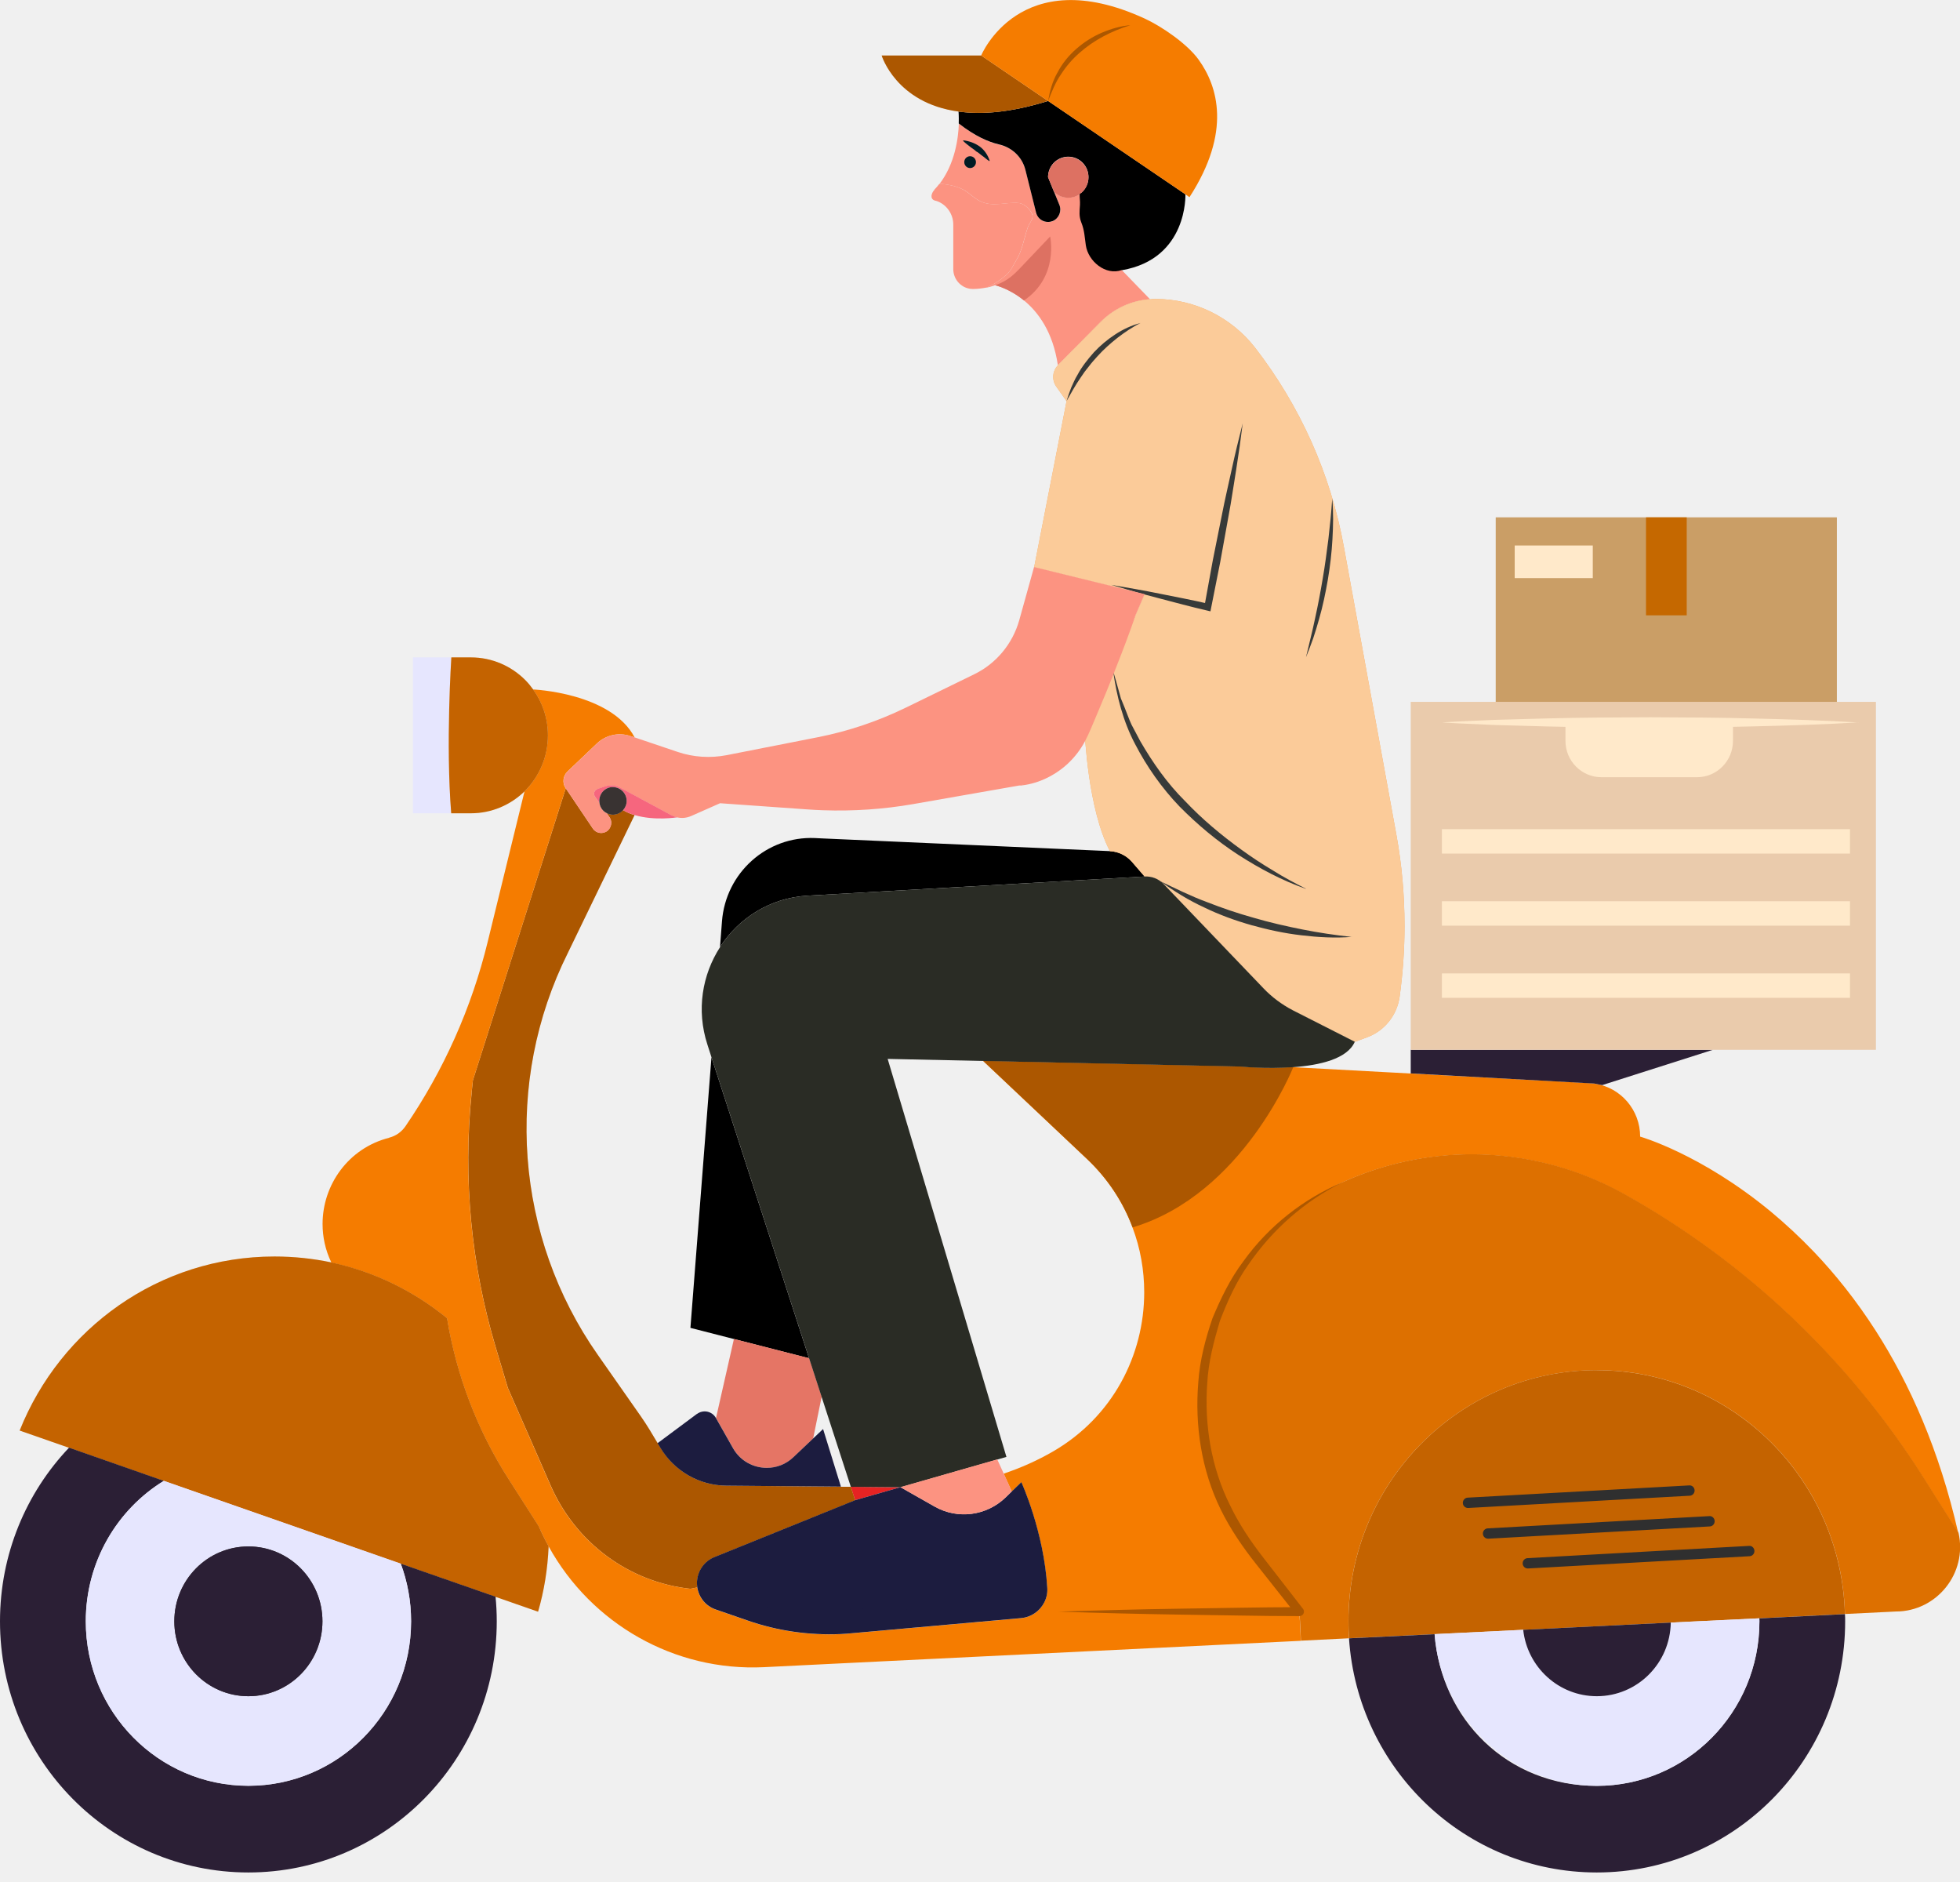
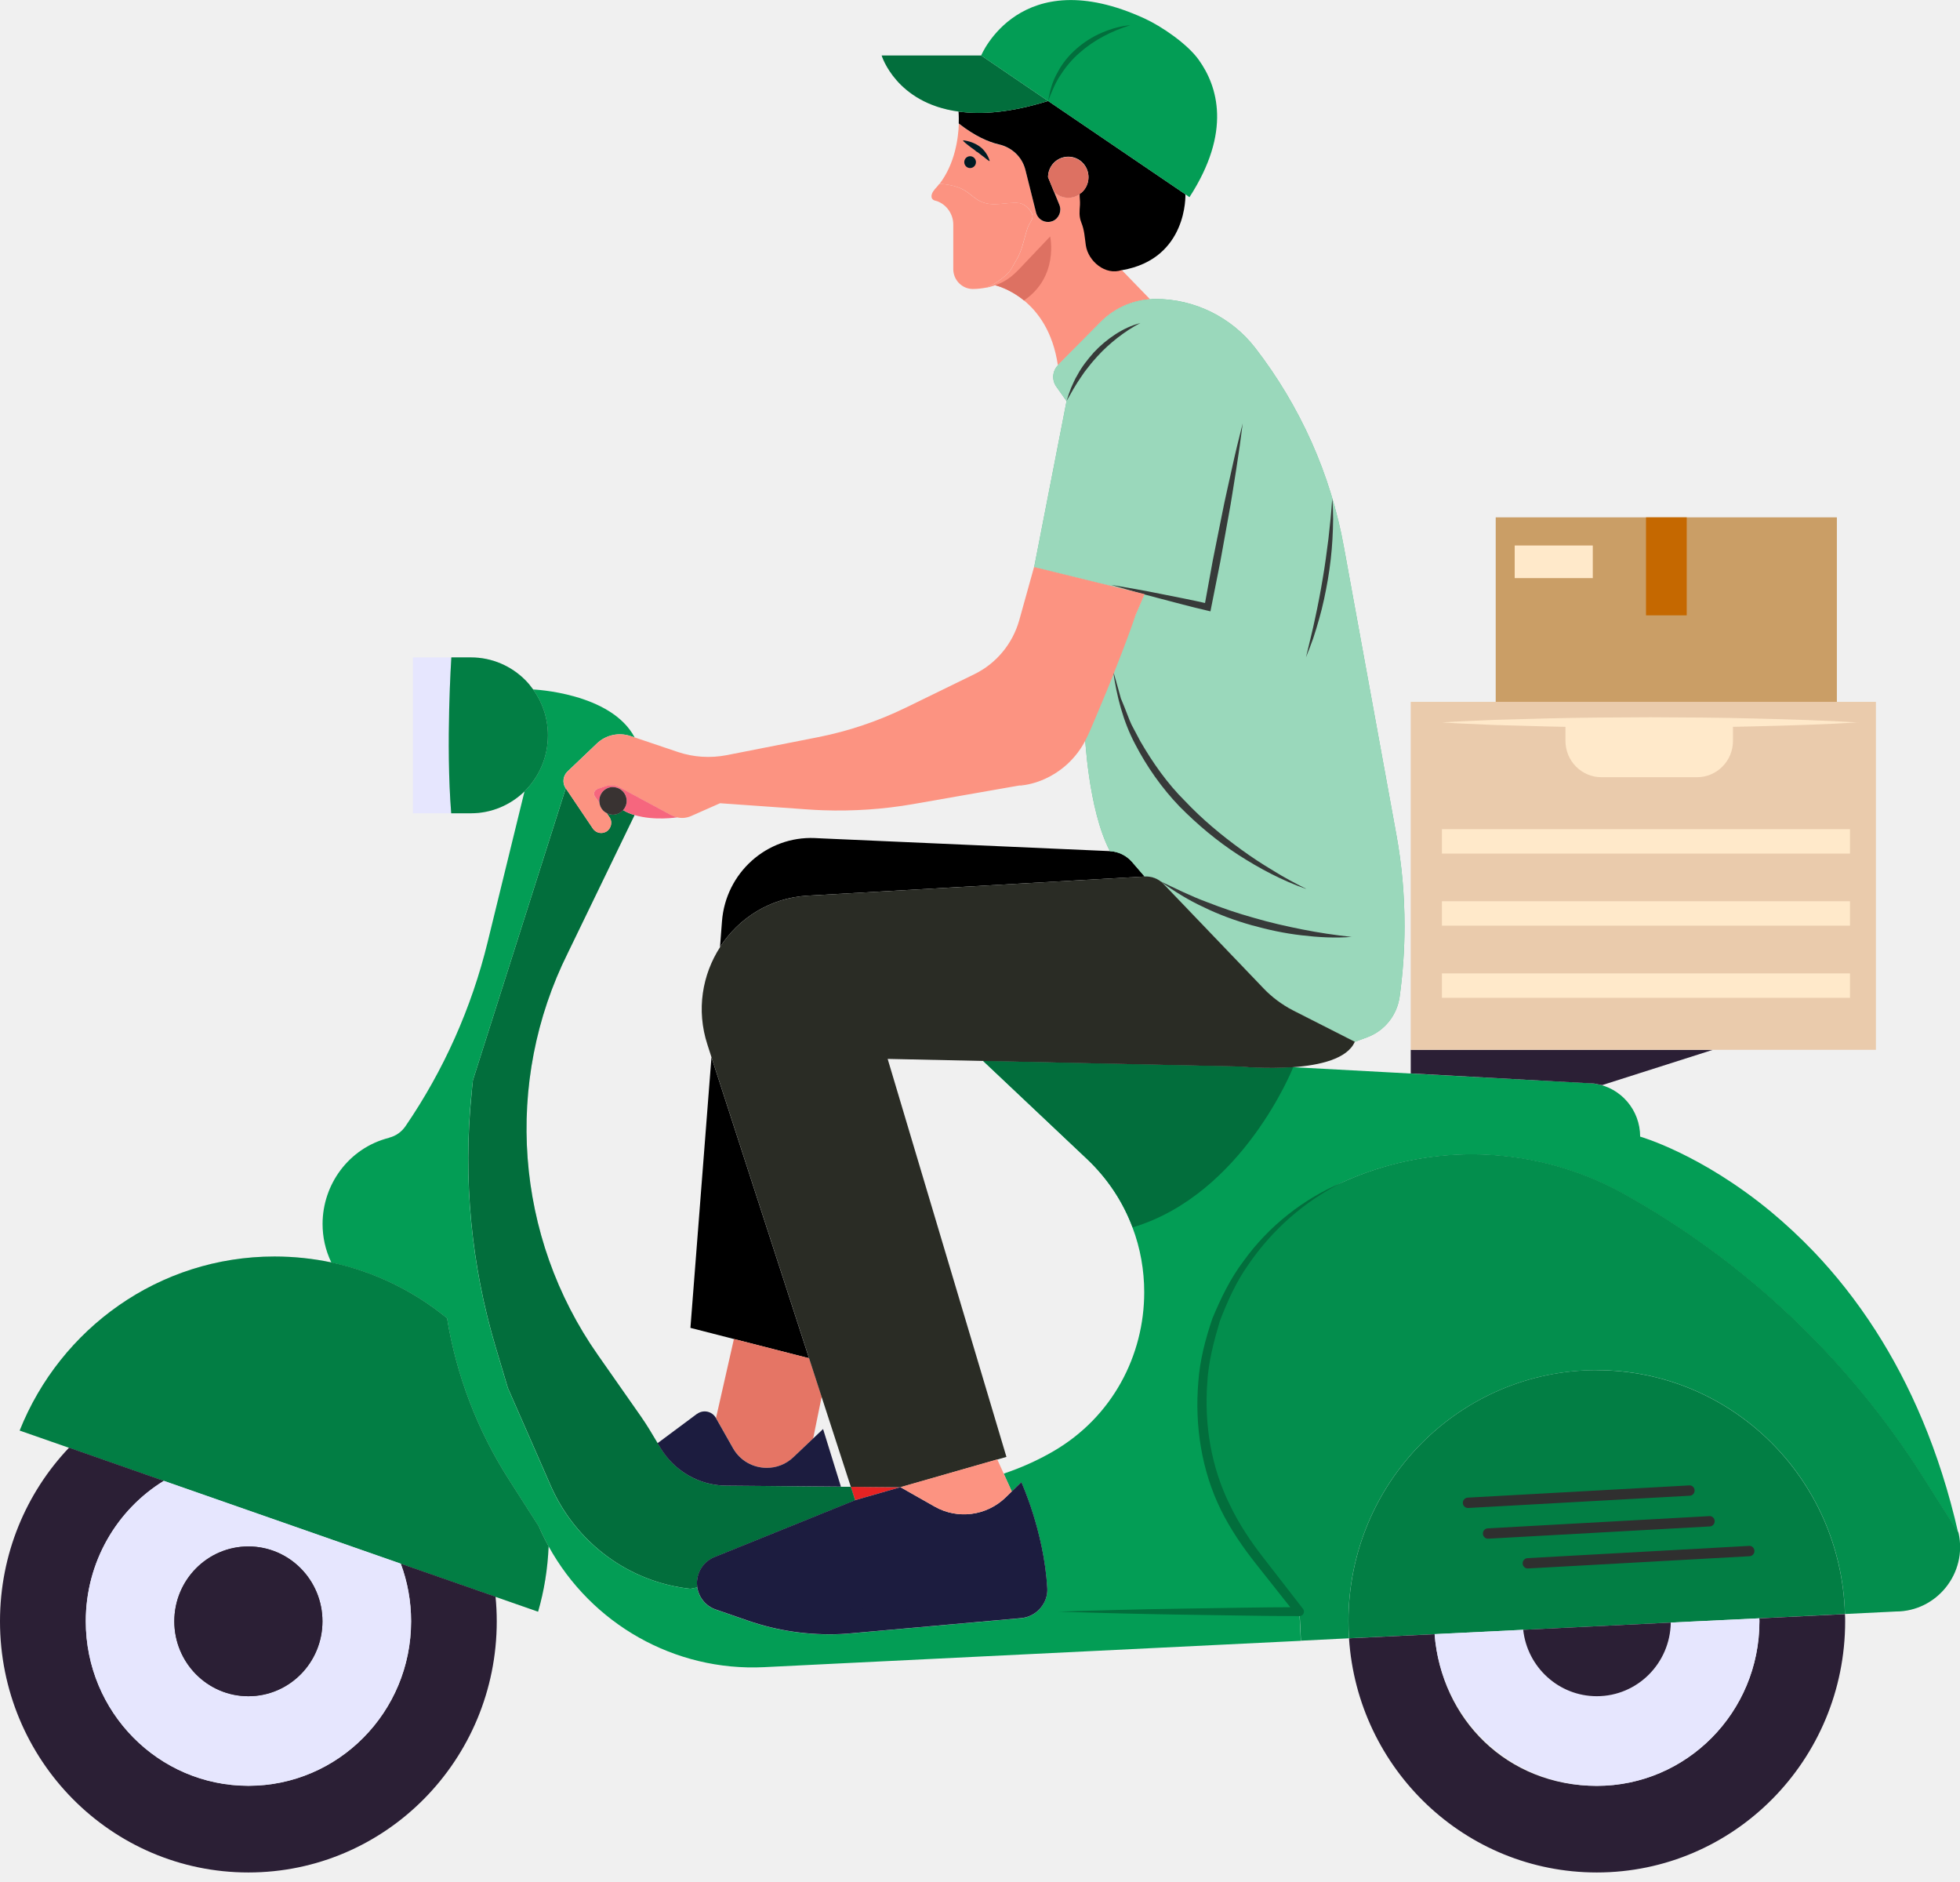
<svg xmlns="http://www.w3.org/2000/svg" width="175" height="168" viewBox="0 0 175 168" fill="none">
  <path d="M75.961 132.72L76.344 133.918L80.379 132.763L75.961 132.72Z" fill="#E62323" />
-   <path d="M42.104 97.603L42.225 96.436L50.515 70.375L52.928 73.957C53.231 74.411 53.851 74.491 54.265 74.141C54.465 73.957 54.575 73.705 54.575 73.447C54.575 73.263 54.52 73.078 54.398 72.918L54.161 72.574C54.325 72.679 54.52 72.722 54.721 72.722C55.079 72.722 55.407 72.562 55.626 72.316C55.948 72.513 56.294 72.66 56.659 72.759L50.703 85.058C44.948 96.596 45.981 110.407 53.377 120.949L57.218 126.435C57.759 127.203 58.233 128.014 58.719 128.831C58.811 128.979 58.896 129.12 58.987 129.268C60.221 131.314 62.427 132.604 64.852 132.622L68.449 132.653L75.092 132.72H75.967L76.35 133.925L63.77 139.011C62.931 139.362 62.336 140.148 62.244 141.076C62.232 141.162 62.232 141.242 62.232 141.315C62.232 141.444 62.244 141.573 62.263 141.702L61.649 141.825C56.161 141.235 51.414 137.721 49.172 132.616L48.084 130.128L45.349 123.898L44.267 120.28C42.073 112.944 41.338 105.234 42.11 97.616L42.104 97.603Z" fill="#F57C00" />
+   <path d="M42.104 97.603L42.225 96.436L50.515 70.375L52.928 73.957C53.231 74.411 53.851 74.491 54.265 74.141C54.465 73.957 54.575 73.705 54.575 73.447C54.575 73.263 54.52 73.078 54.398 72.918L54.161 72.574C54.325 72.679 54.52 72.722 54.721 72.722C55.079 72.722 55.407 72.562 55.626 72.316C55.948 72.513 56.294 72.66 56.659 72.759L50.703 85.058C44.948 96.596 45.981 110.407 53.377 120.949L57.218 126.435C57.759 127.203 58.233 128.014 58.719 128.831C58.811 128.979 58.896 129.12 58.987 129.268C60.221 131.314 62.427 132.604 64.852 132.622L68.449 132.653L75.092 132.72H75.967L76.35 133.925L63.77 139.011C62.931 139.362 62.336 140.148 62.244 141.076C62.232 141.162 62.232 141.242 62.232 141.315C62.232 141.444 62.244 141.573 62.263 141.702L61.649 141.825C56.161 141.235 51.414 137.721 49.172 132.616L48.084 130.128L45.349 123.898L44.267 120.28C42.073 112.944 41.338 105.234 42.11 97.616L42.104 97.603Z" fill="#039D55" />
  <path d="M42.104 97.603L42.225 96.436L50.515 70.375L52.928 73.957C53.231 74.411 53.851 74.491 54.265 74.141C54.465 73.957 54.575 73.705 54.575 73.447C54.575 73.263 54.52 73.078 54.398 72.918L54.161 72.574C54.325 72.679 54.52 72.722 54.721 72.722C55.079 72.722 55.407 72.562 55.626 72.316C55.948 72.513 56.294 72.66 56.659 72.759L50.703 85.058C44.948 96.596 45.981 110.407 53.377 120.949L57.218 126.435C57.759 127.203 58.233 128.014 58.719 128.831C58.811 128.979 58.896 129.12 58.987 129.268C60.221 131.314 62.427 132.604 64.852 132.622L68.449 132.653L75.092 132.72H75.967L76.35 133.925L63.77 139.011C62.931 139.362 62.336 140.148 62.244 141.076C62.232 141.162 62.232 141.242 62.232 141.315C62.232 141.444 62.244 141.573 62.263 141.702L61.649 141.825C56.161 141.235 51.414 137.721 49.172 132.616L48.084 130.128L45.349 123.898L44.267 120.28C42.073 112.944 41.338 105.234 42.11 97.616L42.104 97.603Z" fill="black" fill-opacity="0.3" />
-   <path d="M34.751 101.554C35.346 101.407 35.857 101.038 36.203 100.534C39.613 95.552 42.104 89.973 43.539 84.094L46.833 70.639C48.121 69.362 48.917 67.598 48.917 65.645C48.917 64.109 48.431 62.702 47.598 61.547C47.598 61.547 54.551 61.823 56.666 65.829L56.271 65.7C55.238 65.356 54.101 65.608 53.305 66.357L50.673 68.864C50.254 69.263 50.187 69.902 50.509 70.381L42.22 96.443L42.098 97.61C41.333 105.228 42.062 112.944 44.256 120.274L45.337 123.892L48.072 130.128L49.16 132.616C51.403 137.722 56.149 141.236 61.637 141.826L62.251 141.703C62.391 142.6 62.999 143.368 63.88 143.675L66.742 144.664C69.404 145.592 72.224 145.997 75.038 145.874C75.378 145.856 75.707 145.837 76.047 145.8L91.18 144.449C92.079 144.363 92.833 143.822 93.228 143.054C93.428 142.667 93.532 142.225 93.501 141.758C93.21 136.726 91.186 132.315 91.186 132.315L90.335 133.138L89.612 131.547C91.137 131.037 92.614 130.38 94.018 129.569C99.36 126.479 102.162 120.95 102.162 115.359C102.162 113.399 101.821 111.427 101.116 109.572C100.278 107.323 98.922 105.228 97.026 103.44L87.776 94.71L110.688 95.208C110.688 95.208 113.004 95.447 115.453 95.263L141.981 96.695C142.139 96.707 142.291 96.725 142.437 96.744C144.716 97.094 146.442 99.084 146.442 101.462C146.442 101.462 151.875 102.998 158.141 108.183C159.393 109.227 160.681 110.413 161.976 111.765C163.854 113.737 165.726 116.065 167.476 118.793C170.502 123.511 173.158 129.434 174.842 136.843L171.706 131.885C165.021 121.324 155.825 112.625 144.959 106.573C140.741 104.233 136.068 103.053 131.382 103.053C127.474 103.053 123.554 103.876 119.896 105.529C111.806 109.184 107.273 117.122 107.273 125.256C107.273 129.888 108.756 134.594 111.892 138.6L116.018 143.871L116.146 146.47L75.166 148.479L68.213 148.823C60.245 149.21 52.819 144.983 48.984 138.041C48.656 137.457 48.364 136.849 48.084 136.229L45.453 132.112C42.609 127.683 40.743 122.762 39.91 117.675C36.957 115.261 33.432 113.522 29.585 112.711V112.699C29.044 111.58 28.801 110.413 28.801 109.258C28.801 105.762 31.116 102.482 34.745 101.566L34.751 101.554Z" fill="#F57C00" />
-   <path d="M107.285 125.244C107.285 129.877 108.768 134.583 111.904 138.588L116.031 143.859L116.158 146.458L120.449 146.243C120.412 145.746 120.394 145.236 120.394 144.726C120.394 132.346 130.319 122.308 142.571 122.308C154.61 122.308 164.395 131.99 164.729 144.075L169.269 143.853C172.922 143.853 175.681 140.431 174.866 136.825L171.73 131.867C165.045 121.306 155.85 112.607 144.984 106.555C140.766 104.215 136.092 103.035 131.407 103.035C127.499 103.035 123.579 103.858 119.914 105.511C111.825 109.166 107.291 117.104 107.291 125.238L107.285 125.244Z" fill="#F57C00" />
+   <path d="M34.751 101.554C35.346 101.407 35.857 101.038 36.203 100.534C39.613 95.552 42.104 89.973 43.539 84.094L46.833 70.639C48.121 69.362 48.917 67.598 48.917 65.645C48.917 64.109 48.431 62.702 47.598 61.547C47.598 61.547 54.551 61.823 56.666 65.829L56.271 65.7C55.238 65.356 54.101 65.608 53.305 66.357L50.673 68.864C50.254 69.263 50.187 69.902 50.509 70.381L42.22 96.443L42.098 97.61C41.333 105.228 42.062 112.944 44.256 120.274L45.337 123.892L48.072 130.128L49.16 132.616C51.403 137.722 56.149 141.236 61.637 141.826L62.251 141.703C62.391 142.6 62.999 143.368 63.88 143.675L66.742 144.664C69.404 145.592 72.224 145.997 75.038 145.874C75.378 145.856 75.707 145.837 76.047 145.8L91.18 144.449C92.079 144.363 92.833 143.822 93.228 143.054C93.428 142.667 93.532 142.225 93.501 141.758C93.21 136.726 91.186 132.315 91.186 132.315L90.335 133.138L89.612 131.547C91.137 131.037 92.614 130.38 94.018 129.569C99.36 126.479 102.162 120.95 102.162 115.359C102.162 113.399 101.821 111.427 101.116 109.572C100.278 107.323 98.922 105.228 97.026 103.44L87.776 94.71L110.688 95.208C110.688 95.208 113.004 95.447 115.453 95.263L141.981 96.695C142.139 96.707 142.291 96.725 142.437 96.744C144.716 97.094 146.442 99.084 146.442 101.462C146.442 101.462 151.875 102.998 158.141 108.183C159.393 109.227 160.681 110.413 161.976 111.765C163.854 113.737 165.726 116.065 167.476 118.793C170.502 123.511 173.158 129.434 174.842 136.843L171.706 131.885C165.021 121.324 155.825 112.625 144.959 106.573C140.741 104.233 136.068 103.053 131.382 103.053C127.474 103.053 123.554 103.876 119.896 105.529C111.806 109.184 107.273 117.122 107.273 125.256C107.273 129.888 108.756 134.594 111.892 138.6L116.018 143.871L116.146 146.47L75.166 148.479L68.213 148.823C60.245 149.21 52.819 144.983 48.984 138.041C48.656 137.457 48.364 136.849 48.084 136.229L45.453 132.112C42.609 127.683 40.743 122.762 39.91 117.675C36.957 115.261 33.432 113.522 29.585 112.711V112.699C29.044 111.58 28.801 110.413 28.801 109.258C28.801 105.762 31.116 102.482 34.745 101.566L34.751 101.554Z" fill="#039D55" />
+   <path d="M107.285 125.244C107.285 129.877 108.768 134.583 111.904 138.588L116.031 143.859L116.158 146.458L120.449 146.243C120.412 145.746 120.394 145.236 120.394 144.726C120.394 132.346 130.319 122.308 142.571 122.308C154.61 122.308 164.395 131.99 164.729 144.075L169.269 143.853C172.922 143.853 175.681 140.431 174.866 136.825L171.73 131.867C165.045 121.306 155.85 112.607 144.984 106.555C140.766 104.215 136.092 103.035 131.407 103.035C127.499 103.035 123.579 103.858 119.914 105.511C111.825 109.166 107.291 117.104 107.291 125.238L107.285 125.244Z" fill="#039D55" />
  <path d="M107.285 125.244C107.285 129.877 108.768 134.583 111.904 138.588L116.031 143.859L116.158 146.458L120.449 146.243C120.412 145.746 120.394 145.236 120.394 144.726C120.394 132.346 130.319 122.308 142.571 122.308C154.61 122.308 164.395 131.99 164.729 144.075L169.269 143.853C172.922 143.853 175.681 140.431 174.866 136.825L171.73 131.867C165.045 121.306 155.85 112.607 144.984 106.555C140.766 104.215 136.092 103.035 131.407 103.035C127.499 103.035 123.579 103.858 119.914 105.511C111.825 109.166 107.291 117.104 107.291 125.238L107.285 125.244Z" fill="black" fill-opacity="0.1" />
-   <path d="M142.565 122.313C154.604 122.313 164.389 131.995 164.723 144.08L157.078 144.461L149.177 144.841L136.007 145.487L128.094 145.874L120.455 146.242C120.419 145.745 120.4 145.235 120.4 144.725C120.4 132.345 130.325 122.307 142.577 122.307L142.565 122.313Z" fill="#F57C00" />
+   <path d="M142.565 122.313C154.604 122.313 164.389 131.995 164.723 144.08L157.078 144.461L149.177 144.841L136.007 145.487L128.094 145.874L120.455 146.242C120.419 145.745 120.4 145.235 120.4 144.725C120.4 132.345 130.325 122.307 142.577 122.307L142.565 122.313Z" fill="#039D55" />
  <path d="M142.565 122.313C154.604 122.313 164.389 131.995 164.723 144.08L157.078 144.461L149.177 144.841L136.007 145.487L128.094 145.874L120.455 146.242C120.419 145.745 120.4 145.235 120.4 144.725C120.4 132.345 130.325 122.307 142.577 122.307L142.565 122.313Z" fill="black" fill-opacity="0.2" />
  <path d="M136.408 140.012C136.408 140.012 136.426 140.012 136.432 140.012L156.214 138.919C156.469 138.906 156.658 138.685 156.645 138.433C156.633 138.175 156.408 137.966 156.165 137.997L136.383 139.091C136.128 139.103 135.94 139.324 135.952 139.576C135.964 139.822 136.164 140.012 136.408 140.012Z" fill="#2F2F2F" />
  <path d="M132.857 137.354C132.857 137.354 132.875 137.354 132.881 137.354L152.663 136.26C152.918 136.248 153.107 136.027 153.095 135.775C153.082 135.517 152.864 135.314 152.615 135.339L132.832 136.432C132.577 136.445 132.389 136.666 132.401 136.918C132.413 137.164 132.614 137.354 132.857 137.354Z" fill="#2F2F2F" />
  <path d="M131.066 134.612C131.066 134.612 131.084 134.612 131.09 134.612L150.872 133.518C151.127 133.506 151.316 133.285 151.304 133.033C151.291 132.775 151.073 132.572 150.823 132.597L131.041 133.69C130.792 133.703 130.598 133.924 130.61 134.176C130.622 134.421 130.823 134.612 131.066 134.612Z" fill="#2F2F2F" />
-   <path d="M119.907 105.523C116.407 106.986 113.277 109.443 111.022 112.582C109.855 114.125 109.004 115.888 108.257 117.676C107.631 119.512 107.127 121.411 106.993 123.365C106.665 127.241 107.272 131.247 108.998 134.761C109.855 136.506 110.98 138.14 112.165 139.633L115.714 144.118L116.024 143.466C112.438 143.466 108.853 143.559 105.267 143.602C101.681 143.657 98.096 143.749 94.51 143.866C98.096 143.982 101.681 144.075 105.267 144.13C108.853 144.173 112.438 144.265 116.024 144.265C116.243 144.265 116.425 144.087 116.425 143.866C116.425 143.774 116.395 143.681 116.34 143.614L112.833 139.092C111.66 137.587 110.633 136.051 109.819 134.355C108.148 131.001 107.515 127.167 107.795 123.432C107.898 121.552 108.385 119.721 108.919 117.921C109.594 116.17 110.366 114.432 111.46 112.896C113.581 109.787 116.492 107.207 119.907 105.523Z" fill="#F57C00" />
+   <path d="M119.907 105.523C116.407 106.986 113.277 109.443 111.022 112.582C109.855 114.125 109.004 115.888 108.257 117.676C107.631 119.512 107.127 121.411 106.993 123.365C106.665 127.241 107.272 131.247 108.998 134.761C109.855 136.506 110.98 138.14 112.165 139.633L115.714 144.118L116.024 143.466C112.438 143.466 108.853 143.559 105.267 143.602C101.681 143.657 98.096 143.749 94.51 143.866C98.096 143.982 101.681 144.075 105.267 144.13C108.853 144.173 112.438 144.265 116.024 144.265C116.243 144.265 116.425 144.087 116.425 143.866C116.425 143.774 116.395 143.681 116.34 143.614L112.833 139.092C111.66 137.587 110.633 136.051 109.819 134.355C108.148 131.001 107.515 127.167 107.795 123.432C107.898 121.552 108.385 119.721 108.919 117.921C109.594 116.17 110.366 114.432 111.46 112.896C113.581 109.787 116.492 107.207 119.907 105.523Z" fill="#039D55" />
  <path d="M119.907 105.523C116.407 106.986 113.277 109.443 111.022 112.582C109.855 114.125 109.004 115.888 108.257 117.676C107.631 119.512 107.127 121.411 106.993 123.365C106.665 127.241 107.272 131.247 108.998 134.761C109.855 136.506 110.98 138.14 112.165 139.633L115.714 144.118L116.024 143.466C112.438 143.466 108.853 143.559 105.267 143.602C101.681 143.657 98.096 143.749 94.51 143.866C98.096 143.982 101.681 144.075 105.267 144.13C108.853 144.173 112.438 144.265 116.024 144.265C116.243 144.265 116.425 144.087 116.425 143.866C116.425 143.774 116.395 143.681 116.34 143.614L112.833 139.092C111.66 137.587 110.633 136.051 109.819 134.355C108.148 131.001 107.515 127.167 107.795 123.432C107.898 121.552 108.385 119.721 108.919 117.921C109.594 116.17 110.366 114.432 111.46 112.896C113.581 109.787 116.492 107.207 119.907 105.523Z" fill="black" fill-opacity="0.3" />
-   <path d="M87.789 94.703L97.039 103.433C98.935 105.221 100.284 107.316 101.129 109.565C110.981 106.622 115.472 95.256 115.472 95.256C113.023 95.44 110.707 95.201 110.707 95.201L87.795 94.703H87.789Z" fill="#F57C00" />
+   <path d="M87.789 94.703L97.039 103.433C98.935 105.221 100.284 107.316 101.129 109.565C110.981 106.622 115.472 95.256 115.472 95.256C113.023 95.44 110.707 95.201 110.707 95.201L87.795 94.703H87.789Z" fill="#039D55" />
  <path d="M87.789 94.703L97.039 103.433C98.935 105.221 100.284 107.316 101.129 109.565C110.981 106.622 115.472 95.256 115.472 95.256C113.023 95.44 110.707 95.201 110.707 95.201L87.795 94.703H87.789Z" fill="black" fill-opacity="0.3" />
-   <path d="M24.516 112.164C26.254 112.164 27.956 112.348 29.591 112.692C33.444 113.516 36.962 115.254 39.916 117.669C40.749 122.756 42.614 127.677 45.459 132.106L48.09 136.222C48.364 136.843 48.656 137.451 48.984 138.035C48.899 140.062 48.583 142.01 48.042 143.871L44.225 142.538L35.765 139.589L14.616 132.198L6.156 129.237L1.756 127.701C5.39 118.59 14.196 112.164 24.504 112.164H24.516Z" fill="#F57C00" />
+   <path d="M24.516 112.164C26.254 112.164 27.956 112.348 29.591 112.692C33.444 113.516 36.962 115.254 39.916 117.669C40.749 122.756 42.614 127.677 45.459 132.106L48.09 136.222C48.364 136.843 48.656 137.451 48.984 138.035C48.899 140.062 48.583 142.01 48.042 143.871L44.225 142.538L35.765 139.589L14.616 132.198L6.156 129.237L1.756 127.701C5.39 118.59 14.196 112.164 24.504 112.164H24.516Z" fill="#039D55" />
  <path d="M24.516 112.164C26.254 112.164 27.956 112.348 29.591 112.692C33.444 113.516 36.962 115.254 39.916 117.669C40.749 122.756 42.614 127.677 45.459 132.106L48.09 136.222C48.364 136.843 48.656 137.451 48.984 138.035C48.899 140.062 48.583 142.01 48.042 143.871L44.225 142.538L35.765 139.589L14.616 132.198L6.156 129.237L1.756 127.701C5.39 118.59 14.196 112.164 24.504 112.164H24.516Z" fill="black" fill-opacity="0.2" />
  <path d="M6.163 129.23C2.34 133.255 0 138.722 0 144.731C0 157.11 9.924 167.149 22.177 167.149C34.423 167.149 44.353 157.116 44.353 144.731C44.353 143.994 44.317 143.25 44.244 142.531L35.784 139.582C36.38 141.18 36.708 142.918 36.708 144.731C36.708 152.84 30.205 159.414 22.183 159.414C14.16 159.414 7.664 152.84 7.664 144.731C7.664 139.417 10.453 134.76 14.634 132.192L6.175 129.23H6.163Z" fill="#2B1F35" />
  <path d="M35.777 139.576C36.372 141.174 36.7 142.912 36.7 144.725C36.7 152.834 30.198 159.408 22.175 159.408C14.153 159.408 7.656 152.834 7.656 144.725C7.656 139.41 10.446 134.754 14.627 132.186L35.777 139.576ZM22.175 151.415C25.834 151.415 28.788 148.417 28.788 144.731C28.788 141.038 25.834 138.047 22.175 138.047C18.517 138.047 15.563 141.045 15.563 144.731C15.563 148.423 18.529 151.415 22.175 151.415Z" fill="#E6E6FE" />
  <path d="M22.177 151.415C25.829 151.415 28.789 148.423 28.789 144.731C28.789 141.04 25.829 138.047 22.177 138.047C18.525 138.047 15.565 141.04 15.565 144.731C15.565 148.423 18.525 151.415 22.177 151.415Z" fill="#393332" />
  <path d="M22.177 151.415C25.829 151.415 28.789 148.423 28.789 144.731C28.789 141.04 25.829 138.047 22.177 138.047C18.525 138.047 15.565 141.04 15.565 144.731C15.565 148.423 18.525 151.415 22.177 151.415Z" fill="#2B1F35" />
  <path d="M128.087 145.88L120.447 146.248C121.213 157.921 130.821 167.149 142.569 167.149C154.815 167.149 164.746 157.117 164.746 144.731C164.746 144.516 164.746 144.295 164.728 144.086L157.082 144.467C157.094 144.559 157.094 144.645 157.094 144.737C157.094 152.847 150.597 159.42 142.575 159.42C134.553 159.42 128.67 153.455 128.093 145.88H128.087Z" fill="#2B1F35" />
  <path d="M135.999 145.487L128.086 145.874C128.663 153.449 134.929 159.415 142.568 159.415C150.591 159.415 157.088 152.841 157.088 144.731C157.088 144.639 157.087 144.553 157.075 144.461L149.175 144.842C149.12 148.485 146.185 151.416 142.568 151.416C139.165 151.416 136.363 148.817 135.999 145.487Z" fill="#E6E6FE" />
  <path d="M149.17 144.842L136 145.487C136.365 148.817 139.166 151.415 142.57 151.415C146.186 151.415 149.121 148.485 149.176 144.842H149.17Z" fill="#2B1F35" />
  <path d="M36.871 58.684V72.599H40.281C39.776 66.412 40.293 58.684 40.293 58.684H36.871Z" fill="#E6E6FE" />
-   <path d="M46.838 70.639C48.127 69.361 48.923 67.598 48.923 65.644C48.923 64.108 48.437 62.702 47.604 61.547C47.391 61.252 47.166 60.975 46.911 60.717C45.659 59.458 43.939 58.684 42.043 58.684H40.299C40.299 58.684 39.788 66.412 40.287 72.599H42.043C43.903 72.599 45.592 71.849 46.838 70.639Z" fill="#F57C00" />
+   <path d="M46.838 70.639C48.127 69.361 48.923 67.598 48.923 65.644C48.923 64.108 48.437 62.702 47.604 61.547C47.391 61.252 47.166 60.975 46.911 60.717C45.659 59.458 43.939 58.684 42.043 58.684H40.299C40.299 58.684 39.788 66.412 40.287 72.599H42.043C43.903 72.599 45.592 71.849 46.838 70.639Z" fill="#039D55" />
  <path d="M46.838 70.639C48.127 69.361 48.923 67.598 48.923 65.644C48.923 64.108 48.437 62.702 47.604 61.547C47.391 61.252 47.166 60.975 46.911 60.717C45.659 59.458 43.939 58.684 42.043 58.684H40.299C40.299 58.684 39.788 66.412 40.287 72.599H42.043C43.903 72.599 45.592 71.849 46.838 70.639Z" fill="black" fill-opacity="0.2" />
  <path d="M125.959 93.714V95.821L142.338 96.724L143.049 96.865L152.937 93.714H125.959Z" fill="#2B1F35" />
  <path d="M125.959 82.655V93.713H152.937H167.492V62.651H125.959V82.655Z" fill="#EACBAC" />
  <path d="M128.743 76.198H165.178V74.017H128.743V76.198Z" fill="#FFE9CA" />
  <path d="M128.743 82.631H165.178V80.45H128.743V82.631Z" fill="#FFE9CA" />
  <path d="M128.743 89.074H165.178V86.893H128.743V89.074Z" fill="#FFE9CA" />
  <path d="M151.522 69.379H142.983C141.214 69.379 139.774 67.929 139.774 66.135V64.495H154.73V66.135C154.73 67.923 153.296 69.379 151.522 69.379Z" fill="#FFE9CA" />
  <path d="M165.942 64.495C162.842 64.305 159.743 64.213 156.644 64.139C153.544 64.053 150.445 64.041 147.345 64.028C144.246 64.041 141.146 64.053 138.047 64.133L133.397 64.262C131.848 64.335 130.298 64.385 128.748 64.489C130.298 64.594 131.848 64.636 133.397 64.716L138.047 64.845C141.146 64.931 144.246 64.944 147.345 64.95C150.445 64.938 153.544 64.925 156.644 64.839C159.743 64.766 162.842 64.673 165.942 64.483V64.495Z" fill="#FFE9CA" />
  <path d="M63.523 94.378L61.645 118.535L65.528 119.53L72.237 121.25L63.523 94.378Z" fill="black" />
  <path d="M64.463 82.238L64.287 84.529C65.952 81.961 68.76 80.137 72.127 79.952L102.198 78.244L101.062 76.93C100.557 76.358 99.852 76.014 99.093 75.977L73.379 74.841L72.759 74.81C68.468 74.626 64.798 77.906 64.463 82.238Z" fill="black" />
  <path d="M65.528 119.53L63.93 126.582L65.449 129.267C66.099 130.422 67.278 131.03 68.469 131.03C69.32 131.03 70.171 130.723 70.846 130.078L72.602 128.413L73.362 124.684V124.672L72.244 121.244L65.528 119.523V119.53Z" fill="#E57565" />
  <path d="M62.24 126.213C62.799 125.808 63.583 125.974 63.923 126.582L65.443 129.267C66.093 130.422 67.272 131.03 68.463 131.03C69.314 131.03 70.165 130.723 70.84 130.078L72.596 128.413L73.489 127.565L75.082 132.707L68.439 132.652L64.841 132.621C62.416 132.603 60.21 131.306 58.976 129.267C58.885 129.119 58.8 128.978 58.709 128.83L62.228 126.213H62.24Z" fill="#1C1C3F" />
  <path d="M85.613 11.032C85.564 12.347 85.266 14.614 83.887 16.414C84.725 16.451 85.661 16.654 86.336 17.127C86.719 17.397 87.077 17.747 87.497 17.95C88.651 18.534 89.837 18.005 90.991 18.128C91.411 18.177 91.83 18.552 92.073 18.933C92.122 19.007 92.146 19.074 92.176 19.148L92.535 19.056L91.562 15.173C91.271 14.018 90.347 13.164 89.192 12.906C88.275 12.691 87.059 12.175 85.613 11.038V11.032Z" fill="#FC9381" />
  <path d="M88.106 25.673C88.3 25.636 88.483 25.587 88.653 25.526C88.719 25.507 88.78 25.489 88.847 25.458C88.847 25.458 90.093 25.729 91.424 26.816C92.676 27.842 94.013 29.611 94.451 32.597L98.267 28.739C99.458 27.547 101.014 26.822 102.667 26.711V26.699L100.169 24.119C98.832 22.73 97.793 21.084 97.106 19.271L96.383 17.336C96.097 17.533 95.751 17.643 95.386 17.643C94.882 17.643 94.426 17.441 94.104 17.097L94.59 18.288C94.821 18.841 94.56 19.493 94.013 19.732C93.873 19.788 93.727 19.818 93.582 19.818C93.132 19.818 92.712 19.548 92.548 19.099L92.53 19.044L92.171 19.136C92.299 19.573 91.916 19.855 91.752 20.347C91.406 21.385 91.284 22.374 90.683 23.332C90.445 23.713 90.324 24.045 90.026 24.358C89.467 24.93 88.835 25.329 88.112 25.655H88.1L88.106 25.673Z" fill="#FC9381" />
  <path d="M86.616 15.002C86.905 15.002 87.139 14.765 87.139 14.474C87.139 14.182 86.905 13.945 86.616 13.945C86.328 13.945 86.094 14.182 86.094 14.474C86.094 14.765 86.328 15.002 86.616 15.002Z" fill="#001B24" />
  <path d="M86.002 12.587C86.227 12.808 86.433 12.955 86.622 13.103C86.81 13.257 87.005 13.355 87.157 13.514C87.357 13.607 87.497 13.766 87.685 13.895C87.88 14.024 88.05 14.197 88.317 14.375L88.366 14.356C88.208 13.852 87.898 13.386 87.467 13.072C87.029 12.765 86.525 12.587 86.002 12.525V12.581V12.587Z" fill="#001B24" />
  <path d="M90.993 24.028C90.531 24.513 90.008 24.955 89.407 25.238C89.225 25.324 89.036 25.398 88.848 25.465C88.848 25.465 90.094 25.735 91.424 26.823C94.567 24.697 93.764 21.109 93.764 21.109L90.993 24.028Z" fill="#DD7162" />
  <path d="M85.596 9.958C87.638 10.247 90.251 10.05 93.582 9.012L105.84 17.343C105.84 17.343 106.077 23.105 100.17 24.119L100.158 24.107C98.705 24.623 97.155 23.314 96.949 21.895C96.846 21.182 96.827 20.556 96.548 19.867C96.323 19.302 96.39 18.86 96.426 18.282C96.444 17.969 96.396 17.674 96.396 17.373L96.384 17.336L96.396 17.324C96.396 17.281 96.396 17.244 96.396 17.201C96.444 17.201 96.499 17.201 96.548 17.201C96.937 16.869 97.186 16.372 97.186 15.813C97.186 14.805 96.384 13.988 95.381 13.988C94.378 13.988 93.576 14.799 93.576 15.813L94.099 17.091L94.585 18.282C94.816 18.835 94.554 19.487 94.007 19.726C93.868 19.782 93.722 19.812 93.576 19.812C93.126 19.812 92.707 19.542 92.543 19.093L92.524 19.038L91.552 15.155C91.26 14 90.337 13.146 89.182 12.888C88.264 12.673 87.049 12.157 85.602 11.021C85.62 10.376 85.584 9.958 85.584 9.958V9.946L85.596 9.958Z" fill="black" />
-   <path d="M87.606 4.957H78.721C78.721 4.957 80.003 9.209 85.588 9.958C87.63 10.247 90.243 10.05 93.574 9.012L87.6 4.951L87.606 4.957Z" fill="#F57C00" />
+   <path d="M87.606 4.957H78.721C78.721 4.957 80.003 9.209 85.588 9.958C87.63 10.247 90.243 10.05 93.574 9.012L87.6 4.951L87.606 4.957Z" fill="#039D55" />
  <path d="M87.606 4.957H78.721C78.721 4.957 80.003 9.209 85.588 9.958C87.63 10.247 90.243 10.05 93.574 9.012L87.6 4.951L87.606 4.957Z" fill="black" fill-opacity="0.3" />
-   <path d="M87.606 4.957L93.58 9.017L105.838 17.348L106.203 17.6C109.983 11.758 108.725 7.697 107.023 5.331C106.026 3.937 103.747 2.364 102.192 1.651C91.058 -3.46 87.6 4.963 87.6 4.963L87.606 4.957Z" fill="#F57C00" />
-   <path d="M100.934 2.247C100.053 2.321 99.19 2.573 98.369 2.923C97.549 3.273 96.783 3.765 96.102 4.36C95.421 4.95 94.838 5.669 94.419 6.474C93.963 7.26 93.726 8.145 93.58 9.017C93.908 8.188 94.224 7.371 94.717 6.658C95.184 5.933 95.744 5.27 96.394 4.711C97.682 3.568 99.25 2.769 100.928 2.247H100.934Z" fill="#F57C00" />
+   <path d="M87.606 4.957L93.58 9.017L105.838 17.348L106.203 17.6C109.983 11.758 108.725 7.697 107.023 5.331C106.026 3.937 103.747 2.364 102.192 1.651C91.058 -3.46 87.6 4.963 87.6 4.963L87.606 4.957Z" fill="#039D55" />
+   <path d="M100.934 2.247C100.053 2.321 99.19 2.573 98.369 2.923C97.549 3.273 96.783 3.765 96.102 4.36C95.421 4.95 94.838 5.669 94.419 6.474C93.963 7.26 93.726 8.145 93.58 9.017C93.908 8.188 94.224 7.371 94.717 6.658C95.184 5.933 95.744 5.27 96.394 4.711C97.682 3.568 99.25 2.769 100.928 2.247H100.934Z" fill="#039D55" />
  <path d="M100.934 2.247C100.053 2.321 99.19 2.573 98.369 2.923C97.549 3.273 96.783 3.765 96.102 4.36C95.421 4.95 94.838 5.669 94.419 6.474C93.963 7.26 93.726 8.145 93.58 9.017C93.908 8.188 94.224 7.371 94.717 6.658C95.184 5.933 95.744 5.27 96.394 4.711C97.682 3.568 99.25 2.769 100.928 2.247H100.934Z" fill="black" fill-opacity="0.3" />
  <path d="M83.443 16.931C83.133 17.263 83.024 17.742 83.443 17.896L83.668 17.957C84.537 18.277 85.114 19.119 85.114 20.052V24.021C85.114 24.998 85.898 25.797 86.865 25.797C87.272 25.797 87.679 25.747 88.086 25.668H88.098C88.822 25.336 89.46 24.936 90.019 24.365C90.323 24.052 90.438 23.72 90.675 23.339C91.277 22.375 91.398 21.386 91.745 20.353C91.909 19.862 92.292 19.579 92.164 19.143C92.134 19.069 92.109 19.002 92.061 18.928C91.824 18.547 91.404 18.172 90.979 18.123C89.824 18 88.639 18.529 87.484 17.945C87.065 17.742 86.707 17.392 86.324 17.122C85.649 16.649 84.713 16.446 83.874 16.409C83.741 16.587 83.589 16.759 83.431 16.925L83.443 16.931Z" fill="#FC9381" />
  <path d="M93.58 15.832L94.103 17.109C94.425 17.453 94.881 17.656 95.385 17.656C95.75 17.656 96.096 17.546 96.382 17.349C96.868 17.023 97.184 16.47 97.184 15.832C97.184 14.824 96.382 14.007 95.379 14.007C94.376 14.007 93.574 14.818 93.574 15.832H93.58Z" fill="#DD7162" />
-   <path d="M92.33 50.623L102.2 53.044L96.858 65.435C96.858 65.435 97.131 72.224 99.1 75.978C99.86 76.015 100.565 76.359 101.069 76.93L102.206 78.245C102.838 78.208 103.452 78.448 103.889 78.902L112.817 88.222C113.583 89.027 114.482 89.69 115.473 90.2L120.979 92.996L122.061 92.596C122.839 92.308 123.507 91.822 124.012 91.189C124.516 90.563 124.85 89.801 124.966 88.978C125.258 86.876 125.404 84.763 125.404 82.65C125.404 79.922 125.167 77.194 124.674 74.503L119.989 48.823C119.405 45.579 118.427 42.434 117.096 39.448C115.759 36.462 114.075 33.642 112.064 31.043C110.994 29.667 109.639 28.586 108.119 27.836C106.612 27.099 104.929 26.688 103.19 26.688C103.014 26.688 102.85 26.694 102.68 26.718C101.027 26.829 99.471 27.548 98.28 28.746L94.463 32.604C93.959 33.114 93.898 33.919 94.305 34.502L95.229 35.805L92.336 50.629L92.33 50.623Z" fill="#F57C00" />
+   <path d="M92.33 50.623L102.2 53.044L96.858 65.435C96.858 65.435 97.131 72.224 99.1 75.978C99.86 76.015 100.565 76.359 101.069 76.93L102.206 78.245C102.838 78.208 103.452 78.448 103.889 78.902L112.817 88.222C113.583 89.027 114.482 89.69 115.473 90.2L120.979 92.996L122.061 92.596C122.839 92.308 123.507 91.822 124.012 91.189C124.516 90.563 124.85 89.801 124.966 88.978C125.258 86.876 125.404 84.763 125.404 82.65C125.404 79.922 125.167 77.194 124.674 74.503L119.989 48.823C119.405 45.579 118.427 42.434 117.096 39.448C115.759 36.462 114.075 33.642 112.064 31.043C110.994 29.667 109.639 28.586 108.119 27.836C106.612 27.099 104.929 26.688 103.19 26.688C103.014 26.688 102.85 26.694 102.68 26.718C101.027 26.829 99.471 27.548 98.28 28.746L94.463 32.604C93.959 33.114 93.898 33.919 94.305 34.502L95.229 35.805L92.336 50.629L92.33 50.623Z" fill="#039D55" />
  <path d="M92.33 50.623L102.2 53.044L96.858 65.435C96.858 65.435 97.131 72.224 99.1 75.978C99.86 76.015 100.565 76.359 101.069 76.93L102.206 78.245C102.838 78.208 103.452 78.448 103.889 78.902L112.817 88.222C113.583 89.027 114.482 89.69 115.473 90.2L120.979 92.996L122.061 92.596C122.839 92.308 123.507 91.822 124.012 91.189C124.516 90.563 124.85 89.801 124.966 88.978C125.258 86.876 125.404 84.763 125.404 82.65C125.404 79.922 125.167 77.194 124.674 74.503L119.989 48.823C119.405 45.579 118.427 42.434 117.096 39.448C115.759 36.462 114.075 33.642 112.064 31.043C110.994 29.667 109.639 28.586 108.119 27.836C106.612 27.099 104.929 26.688 103.19 26.688C103.014 26.688 102.85 26.694 102.68 26.718C101.027 26.829 99.471 27.548 98.28 28.746L94.463 32.604C93.959 33.114 93.898 33.919 94.305 34.502L95.229 35.805L92.336 50.629L92.33 50.623Z" fill="white" fill-opacity="0.6" />
  <path d="M110.957 37.789C110.61 39.141 110.282 40.492 109.985 41.856C109.693 43.22 109.365 44.572 109.103 45.942L108.283 50.033L107.535 54.143L107.906 53.898C106.466 53.566 105.013 53.289 103.567 53.001C102.12 52.706 100.662 52.454 99.203 52.208C100.625 52.632 102.047 53.038 103.476 53.406C104.904 53.781 106.332 54.168 107.772 54.5L108.076 54.573L108.137 54.26L108.951 50.162L109.693 46.052C109.954 44.682 110.143 43.306 110.373 41.93C110.592 40.554 110.787 39.171 110.957 37.789Z" fill="#373A39" />
  <path d="M116.598 79.332C115.595 78.829 114.605 78.3 113.657 77.704C112.696 77.133 111.76 76.519 110.855 75.861C109.044 74.553 107.33 73.121 105.798 71.499C104.212 69.927 102.93 68.09 101.812 66.167L101.028 64.686C100.791 64.176 100.614 63.648 100.402 63.132L100.08 62.351L99.855 61.54C99.709 61 99.551 60.453 99.387 59.906C99.703 62.142 100.274 64.391 101.35 66.425C102.401 68.452 103.732 70.344 105.312 71.991C106.917 73.613 108.667 75.081 110.563 76.31C112.465 77.532 114.471 78.601 116.598 79.345V79.332Z" fill="#373A39" />
  <path d="M120.711 83.639C119.216 83.479 117.739 83.258 116.28 82.969C114.822 82.68 113.369 82.348 111.947 81.931C110.513 81.537 109.109 81.052 107.723 80.511C106.325 79.995 104.994 79.326 103.627 78.681C104.842 79.572 106.137 80.37 107.517 81.003C108.878 81.666 110.306 82.183 111.765 82.594C113.223 83 114.706 83.319 116.207 83.491C117.702 83.669 119.216 83.755 120.717 83.632L120.711 83.639Z" fill="#373A39" />
  <path d="M101.837 28.837C101.034 29.034 100.275 29.396 99.576 29.851C98.877 30.305 98.233 30.846 97.661 31.46C97.108 32.087 96.58 32.751 96.191 33.488C95.966 33.844 95.814 34.237 95.638 34.612C95.486 34.999 95.352 35.399 95.231 35.792C95.638 35.067 96.039 34.354 96.501 33.684L96.847 33.181L97.224 32.702C97.467 32.376 97.74 32.081 98.008 31.78C98.549 31.184 99.156 30.643 99.788 30.146C100.433 29.654 101.101 29.194 101.843 28.831L101.837 28.837Z" fill="#373A39" />
  <path d="M118.949 44.523C118.864 45.727 118.749 46.919 118.609 48.104C118.457 49.29 118.305 50.476 118.099 51.655C117.904 52.835 117.679 54.008 117.424 55.175C117.181 56.349 116.877 57.504 116.604 58.677C116.828 58.118 117.047 57.559 117.248 56.988C117.436 56.416 117.618 55.839 117.776 55.261C118.111 54.1 118.354 52.921 118.56 51.729C118.761 50.537 118.901 49.339 118.968 48.135C119.004 47.533 119.022 46.931 119.028 46.329C119.016 45.727 119.016 45.124 118.949 44.523Z" fill="#373A39" />
  <path d="M64.287 84.529C65.952 81.961 68.76 80.136 72.126 79.952L102.198 78.244C102.83 78.207 103.444 78.447 103.881 78.901L112.809 88.221C113.575 89.026 114.474 89.689 115.459 90.199L120.965 92.995C120.296 94.531 117.817 95.096 115.465 95.262C113.015 95.446 110.7 95.207 110.7 95.207L87.788 94.709L79.255 94.525L89.86 130.053L89.046 130.286L80.404 132.762H80.386L75.967 132.726L73.36 124.696L72.242 121.255L63.527 94.383L63.162 93.247C62.153 90.15 62.706 86.992 64.299 84.535L64.287 84.529Z" fill="#2A2C25" />
  <path d="M62.239 141.068C62.227 141.154 62.227 141.234 62.227 141.308C62.227 141.437 62.239 141.566 62.257 141.695C62.397 142.592 63.005 143.36 63.886 143.667L66.748 144.656C69.41 145.584 72.23 145.989 75.044 145.867C75.384 145.848 75.712 145.83 76.053 145.793L91.186 144.441C92.085 144.355 92.839 143.815 93.234 143.047C93.434 142.66 93.538 142.217 93.507 141.75C93.216 136.719 91.192 132.308 91.192 132.308L90.341 133.131L89.794 133.665C88.086 135.318 85.515 135.656 83.455 134.489L80.41 132.762H80.38L76.344 133.917L63.764 139.004C62.925 139.354 62.33 140.141 62.239 141.068Z" fill="#1C1C3F" />
  <path d="M89.039 130.274L89.616 131.54L90.339 133.131L89.792 133.666C88.085 135.318 85.514 135.656 83.453 134.489L80.409 132.763L80.397 132.75L89.039 130.274Z" fill="#FC9381" />
  <path d="M63.096 141.819C63.667 142.095 64.281 142.249 64.883 142.433L66.694 142.962L70.34 143.932C71.574 144.258 72.863 144.369 74.139 144.307C75.409 144.209 76.649 144.08 77.901 143.969C80.399 143.705 82.903 143.459 85.4 143.171L89.144 142.734C89.46 142.691 89.764 142.667 90.086 142.605C90.402 142.544 90.706 142.433 90.992 142.292C91.277 142.151 91.545 141.966 91.782 141.751C92.019 141.536 92.213 141.285 92.42 141.045C91.994 141.512 91.52 141.942 90.943 142.175C90.657 142.298 90.359 142.384 90.056 142.427C89.758 142.47 89.436 142.476 89.12 142.501L85.358 142.808C82.854 143.017 80.35 143.269 77.846 143.496C76.6 143.619 75.336 143.773 74.102 143.877C72.869 143.957 71.623 143.84 70.413 143.576L66.737 142.734L64.901 142.311L63.983 142.083C63.68 142.003 63.37 141.942 63.084 141.813L63.096 141.819Z" fill="#1C1C3F" />
  <path d="M50.683 68.864C50.264 69.263 50.197 69.902 50.519 70.381L52.932 73.963C53.236 74.418 53.856 74.497 54.269 74.147C54.469 73.963 54.579 73.711 54.579 73.453C54.579 73.269 54.524 73.084 54.403 72.925L54.166 72.581C53.825 72.415 53.582 72.083 53.528 71.684L53.126 71.112C52.95 70.873 53.059 70.529 53.345 70.436L54.056 70.203C54.494 70.056 54.974 70.099 55.381 70.326L59.909 72.765C60.085 72.857 60.267 72.925 60.45 72.962C60.869 73.066 61.319 73.017 61.72 72.839L64.291 71.702L72.112 72.255C72.568 72.292 73.036 72.31 73.492 72.329C76.184 72.421 78.87 72.243 81.514 71.782L90.916 70.135C93.547 69.681 95.784 67.905 96.854 65.429L102.196 53.038L92.326 50.617L91.007 55.354C90.412 57.474 88.947 59.237 86.984 60.189L80.876 63.169C78.39 64.379 75.753 65.27 73.048 65.804L64.862 67.414C63.416 67.69 61.914 67.598 60.517 67.125L56.676 65.829L56.281 65.7C55.247 65.356 54.111 65.608 53.315 66.357L50.683 68.864Z" fill="#FC9381" />
  <path d="M53.345 70.436C53.059 70.529 52.95 70.873 53.126 71.112L53.527 71.684C53.515 71.616 53.509 71.555 53.509 71.487C53.509 70.805 54.05 70.258 54.724 70.258C55.399 70.258 55.952 70.805 55.952 71.487C55.952 71.813 55.831 72.095 55.63 72.316C55.952 72.513 56.298 72.66 56.663 72.759C58.45 73.293 60.449 72.962 60.449 72.962V72.949C60.267 72.912 60.085 72.845 59.908 72.753L55.381 70.314C54.968 70.092 54.493 70.043 54.056 70.191L53.345 70.424V70.436Z" fill="#F6667E" />
  <path d="M54.723 70.264C55.398 70.264 55.951 70.811 55.951 71.493C55.951 71.818 55.829 72.101 55.629 72.322C55.41 72.574 55.082 72.728 54.723 72.728C54.523 72.728 54.328 72.678 54.164 72.58C53.824 72.414 53.581 72.082 53.526 71.683C53.514 71.616 53.508 71.554 53.508 71.487C53.508 70.805 54.049 70.258 54.723 70.258V70.264Z" fill="#393332" />
  <path d="M90.922 70.141C92.532 70.031 94.106 69.306 95.334 68.175C95.942 67.604 96.465 66.934 96.859 66.197C97.261 65.441 97.534 64.71 97.862 63.961C98.494 62.474 99.114 60.981 99.692 59.476C100.287 57.977 100.858 56.466 101.387 54.93C100.634 56.361 99.929 57.817 99.248 59.279C98.549 60.735 97.893 62.21 97.242 63.691C96.908 64.415 96.61 65.202 96.27 65.878C95.905 66.553 95.468 67.205 94.927 67.758C93.869 68.9 92.466 69.705 90.922 70.147V70.141Z" fill="#FC9381" />
  <path d="M133.546 62.652L164.006 62.652V46.181H133.546V62.652Z" fill="#CA9E66" />
  <path d="M146.965 54.93H150.6V46.181H146.965V54.93Z" fill="#C56800" />
  <path d="M135.242 51.606H142.213V48.694H135.242V51.606Z" fill="#FFE9CA" />
</svg>
